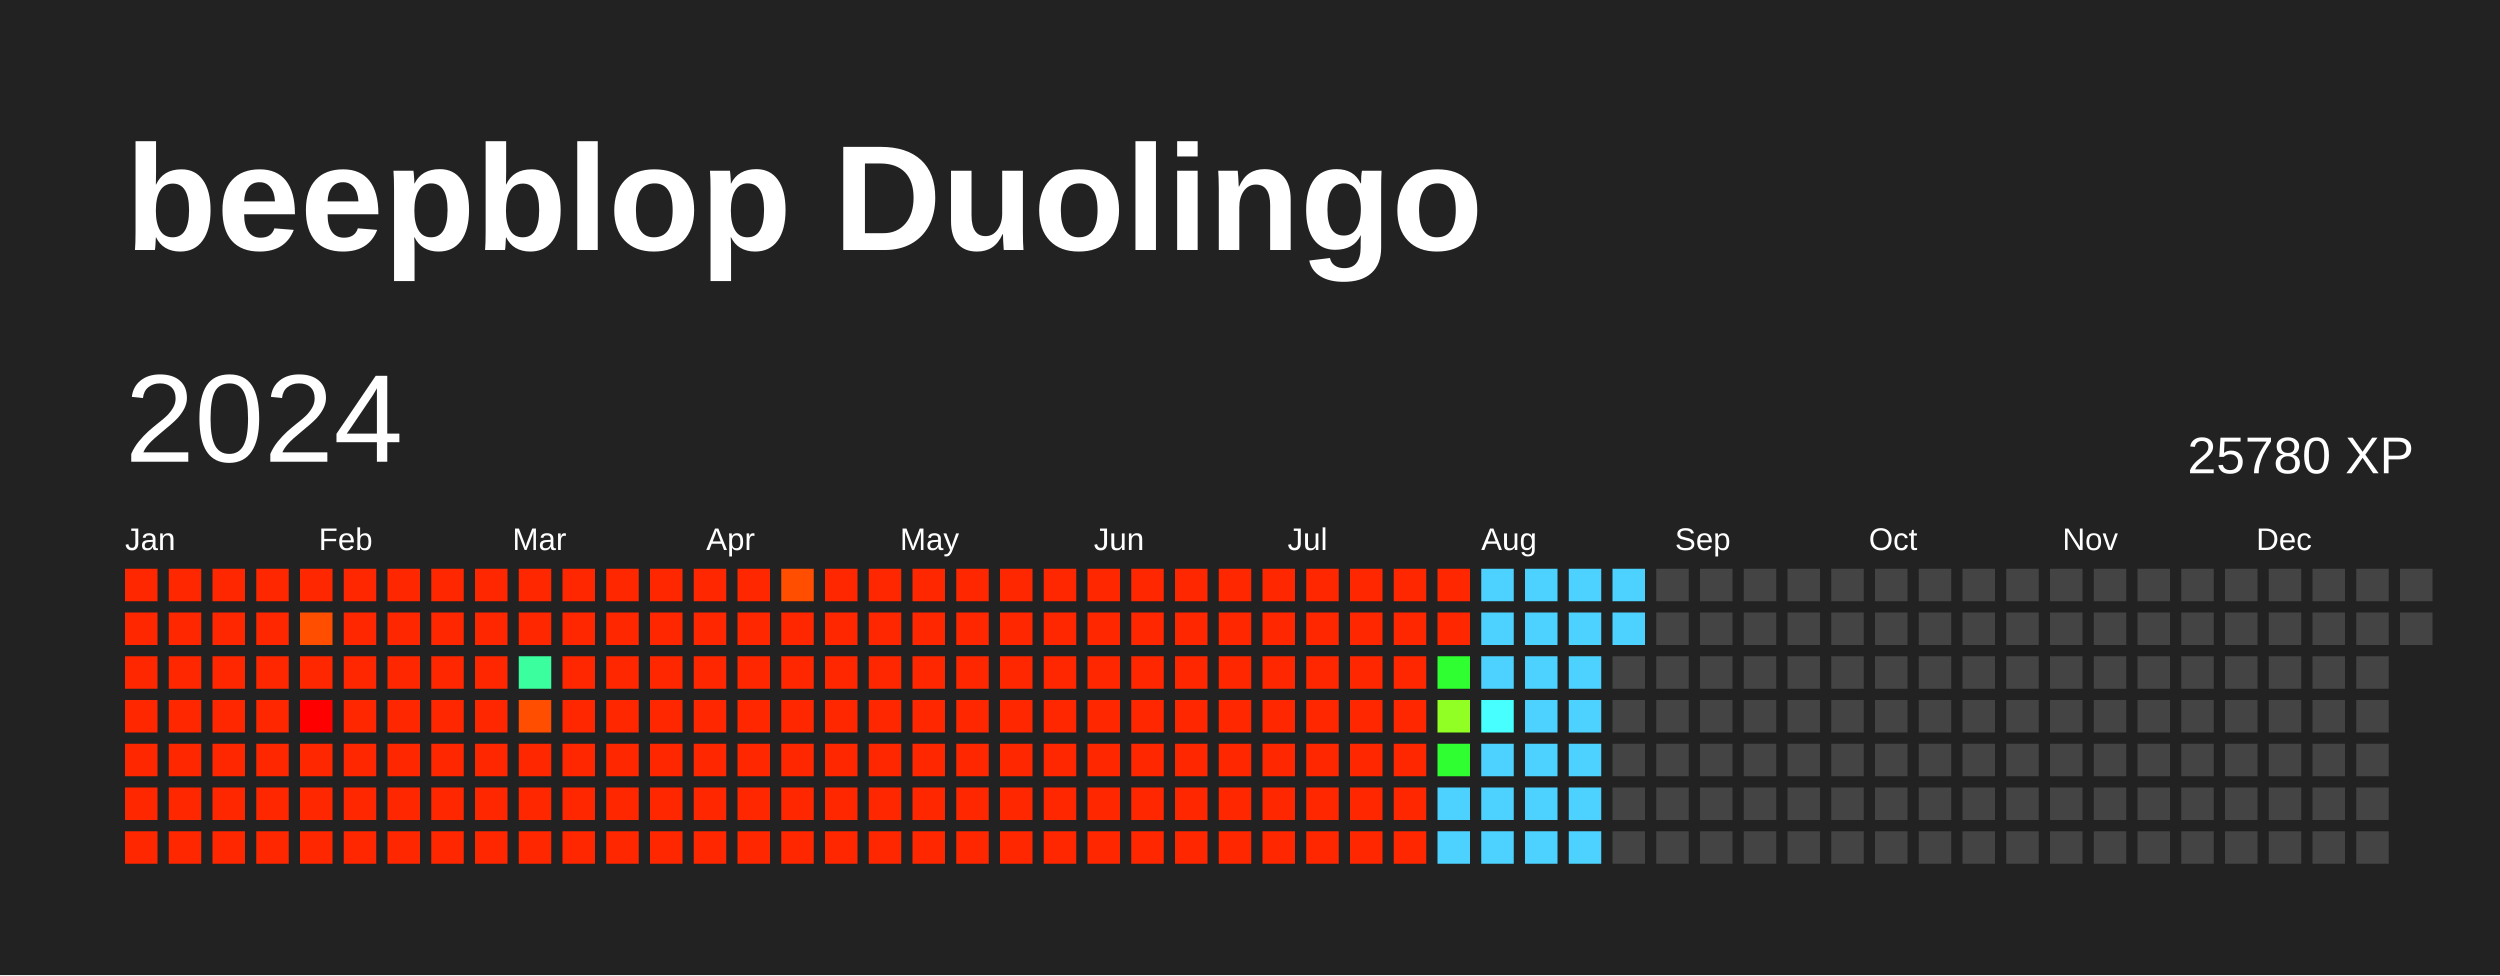
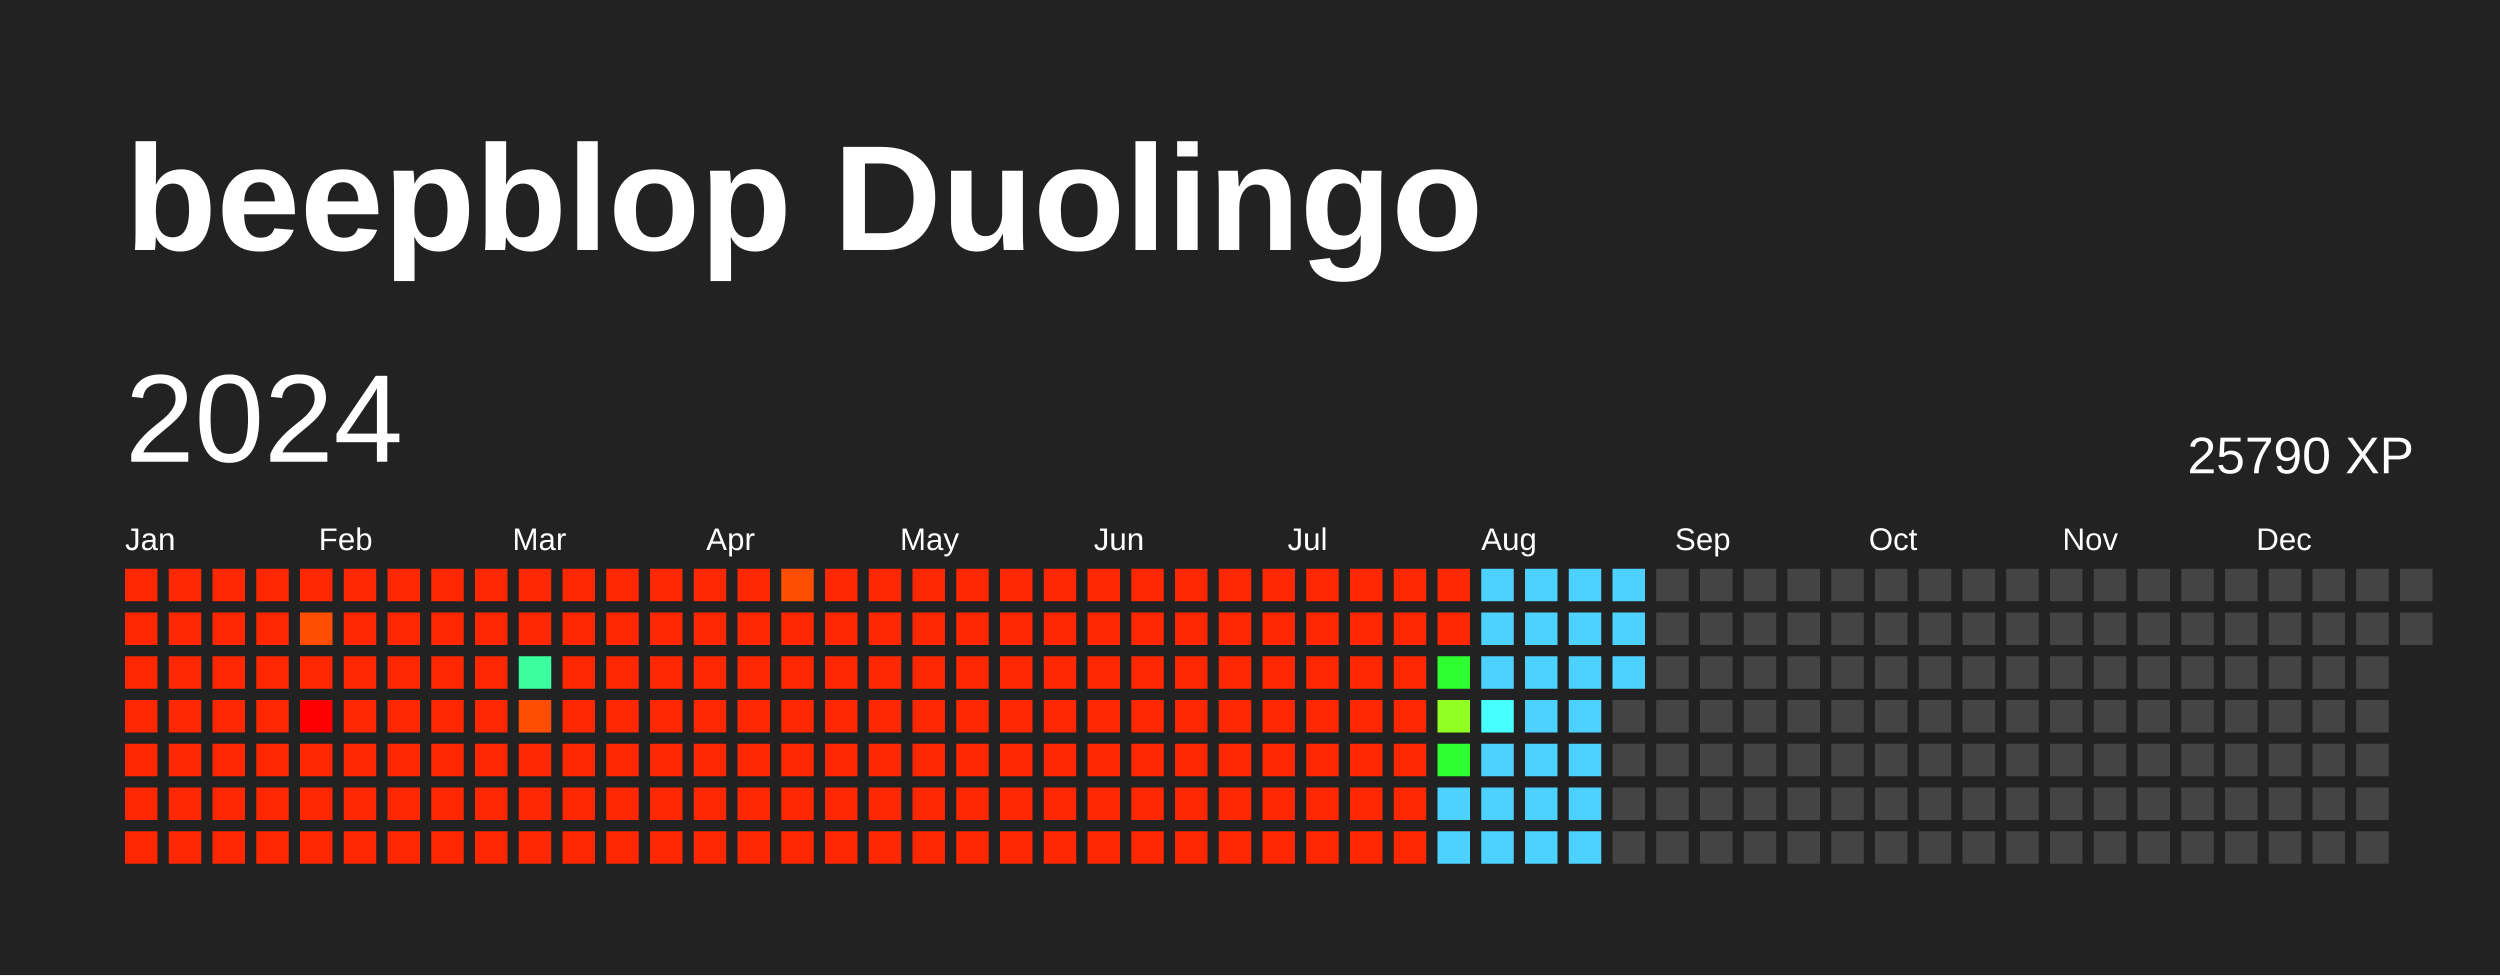
<svg xmlns="http://www.w3.org/2000/svg" baseProfile="full" height="78mm" version="1.1" viewBox="0,0,200,78" width="200mm">
  <defs />
  <rect fill="#222222" height="78" width="200" x="0" y="0" />
  <text fill="#FFFFFF" style="font-size:12px; font-family:Arial; font-weight:bold;" x="10" y="20">beepblop Duolingo</text>
  <text dominant-baseline="hanging" fill="#FFFFFF" style="font-size:10.0px; font-family:Arial;" x="10" y="30">2024</text>
-   <text dominant-baseline="hanging" fill="#FFFFFF" style="font-size:4.125px; font-family:Arial;" x="175" y="35">25780 XP</text>
+   <text dominant-baseline="hanging" fill="#FFFFFF" style="font-size:4.125px; font-family:Arial;" x="175" y="35">25790 XP</text>
  <text fill="#FFFFFF" style="font-size:2.5px; font-family:Arial" x="10.0" y="44">Jan</text>
  <text fill="#FFFFFF" style="font-size:2.5px; font-family:Arial" x="25.5" y="44">Feb</text>
  <text fill="#FFFFFF" style="font-size:2.5px; font-family:Arial" x="41.0" y="44">Mar</text>
  <text fill="#FFFFFF" style="font-size:2.5px; font-family:Arial" x="56.5" y="44">Apr</text>
  <text fill="#FFFFFF" style="font-size:2.5px; font-family:Arial" x="72.0" y="44">May</text>
  <text fill="#FFFFFF" style="font-size:2.5px; font-family:Arial" x="87.5" y="44">Jun</text>
  <text fill="#FFFFFF" style="font-size:2.5px; font-family:Arial" x="103.0" y="44">Jul</text>
  <text fill="#FFFFFF" style="font-size:2.5px; font-family:Arial" x="118.5" y="44">Aug</text>
  <text fill="#FFFFFF" style="font-size:2.5px; font-family:Arial" x="134.0" y="44">Sep</text>
  <text fill="#FFFFFF" style="font-size:2.5px; font-family:Arial" x="149.5" y="44">Oct</text>
  <text fill="#FFFFFF" style="font-size:2.5px; font-family:Arial" x="165.0" y="44">Nov</text>
  <text fill="#FFFFFF" style="font-size:2.5px; font-family:Arial" x="180.5" y="44">Dec</text>
  <rect fill="#ff2700" height="2.6" width="2.6" x="10.0" y="45.5" />
  <rect fill="#ff2700" height="2.6" width="2.6" x="10.0" y="49.0" />
  <rect fill="#ff2700" height="2.6" width="2.6" x="10.0" y="52.5" />
  <rect fill="#ff2700" height="2.6" width="2.6" x="10.0" y="56.0" />
  <rect fill="#ff2700" height="2.6" width="2.6" x="10.0" y="59.5" />
  <rect fill="#ff2700" height="2.6" width="2.6" x="10.0" y="63.0" />
  <rect fill="#ff2700" height="2.6" width="2.6" x="10.0" y="66.5" />
  <rect fill="#ff2700" height="2.6" width="2.6" x="13.5" y="45.5" />
  <rect fill="#ff2700" height="2.6" width="2.6" x="13.5" y="49.0" />
  <rect fill="#ff2700" height="2.6" width="2.6" x="13.5" y="52.5" />
  <rect fill="#ff2700" height="2.6" width="2.6" x="13.5" y="56.0" />
  <rect fill="#ff2700" height="2.6" width="2.6" x="13.5" y="59.5" />
  <rect fill="#ff2700" height="2.6" width="2.6" x="13.5" y="63.0" />
  <rect fill="#ff2700" height="2.6" width="2.6" x="13.5" y="66.5" />
  <rect fill="#ff2700" height="2.6" width="2.6" x="17.0" y="45.5" />
  <rect fill="#ff2700" height="2.6" width="2.6" x="17.0" y="49.0" />
  <rect fill="#ff2700" height="2.6" width="2.6" x="17.0" y="52.5" />
  <rect fill="#ff2700" height="2.6" width="2.6" x="17.0" y="56.0" />
  <rect fill="#ff2700" height="2.6" width="2.6" x="17.0" y="59.5" />
  <rect fill="#ff2700" height="2.6" width="2.6" x="17.0" y="63.0" />
  <rect fill="#ff2700" height="2.6" width="2.6" x="17.0" y="66.5" />
  <rect fill="#ff2700" height="2.6" width="2.6" x="20.5" y="45.5" />
  <rect fill="#ff2700" height="2.6" width="2.6" x="20.5" y="49.0" />
  <rect fill="#ff2700" height="2.6" width="2.6" x="20.5" y="52.5" />
  <rect fill="#ff2700" height="2.6" width="2.6" x="20.5" y="56.0" />
  <rect fill="#ff2700" height="2.6" width="2.6" x="20.5" y="59.5" />
  <rect fill="#ff2700" height="2.6" width="2.6" x="20.5" y="63.0" />
  <rect fill="#ff2700" height="2.6" width="2.6" x="20.5" y="66.5" />
  <rect fill="#ff2700" height="2.6" width="2.6" x="24.0" y="45.5" />
  <rect fill="#ff4e00" height="2.6" width="2.6" x="24.0" y="49.0" />
  <rect fill="#ff2700" height="2.6" width="2.6" x="24.0" y="52.5" />
  <rect fill="red" height="2.6" width="2.6" x="24.0" y="56.0" />
  <rect fill="#ff2700" height="2.6" width="2.6" x="24.0" y="59.5" />
  <rect fill="#ff2700" height="2.6" width="2.6" x="24.0" y="63.0" />
  <rect fill="#ff2700" height="2.6" width="2.6" x="24.0" y="66.5" />
  <rect fill="#ff2700" height="2.6" width="2.6" x="27.5" y="45.5" />
  <rect fill="#ff2700" height="2.6" width="2.6" x="27.5" y="49.0" />
  <rect fill="#ff2700" height="2.6" width="2.6" x="27.5" y="52.5" />
  <rect fill="#ff2700" height="2.6" width="2.6" x="27.5" y="56.0" />
  <rect fill="#ff2700" height="2.6" width="2.6" x="27.5" y="59.5" />
  <rect fill="#ff2700" height="2.6" width="2.6" x="27.5" y="63.0" />
  <rect fill="#ff2700" height="2.6" width="2.6" x="27.5" y="66.5" />
  <rect fill="#ff2700" height="2.6" width="2.6" x="31.0" y="45.5" />
  <rect fill="#ff2700" height="2.6" width="2.6" x="31.0" y="49.0" />
  <rect fill="#ff2700" height="2.6" width="2.6" x="31.0" y="52.5" />
  <rect fill="#ff2700" height="2.6" width="2.6" x="31.0" y="56.0" />
  <rect fill="#ff2700" height="2.6" width="2.6" x="31.0" y="59.5" />
  <rect fill="#ff2700" height="2.6" width="2.6" x="31.0" y="63.0" />
  <rect fill="#ff2700" height="2.6" width="2.6" x="31.0" y="66.5" />
  <rect fill="#ff2700" height="2.6" width="2.6" x="34.5" y="45.5" />
  <rect fill="#ff2700" height="2.6" width="2.6" x="34.5" y="49.0" />
  <rect fill="#ff2700" height="2.6" width="2.6" x="34.5" y="52.5" />
  <rect fill="#ff2700" height="2.6" width="2.6" x="34.5" y="56.0" />
  <rect fill="#ff2700" height="2.6" width="2.6" x="34.5" y="59.5" />
  <rect fill="#ff2700" height="2.6" width="2.6" x="34.5" y="63.0" />
  <rect fill="#ff2700" height="2.6" width="2.6" x="34.5" y="66.5" />
  <rect fill="#ff2700" height="2.6" width="2.6" x="38.0" y="45.5" />
  <rect fill="#ff2700" height="2.6" width="2.6" x="38.0" y="49.0" />
  <rect fill="#ff2700" height="2.6" width="2.6" x="38.0" y="52.5" />
  <rect fill="#ff2700" height="2.6" width="2.6" x="38.0" y="56.0" />
  <rect fill="#ff2700" height="2.6" width="2.6" x="38.0" y="59.5" />
  <rect fill="#ff2700" height="2.6" width="2.6" x="38.0" y="63.0" />
  <rect fill="#ff2700" height="2.6" width="2.6" x="38.0" y="66.5" />
  <rect fill="#ff2700" height="2.6" width="2.6" x="41.5" y="45.5" />
  <rect fill="#ff2700" height="2.6" width="2.6" x="41.5" y="49.0" />
  <rect fill="#3bff9e" height="2.6" width="2.6" x="41.5" y="52.5" />
  <rect fill="#ff4e00" height="2.6" width="2.6" x="41.5" y="56.0" />
  <rect fill="#ff2700" height="2.6" width="2.6" x="41.5" y="59.5" />
  <rect fill="#ff2700" height="2.6" width="2.6" x="41.5" y="63.0" />
  <rect fill="#ff2700" height="2.6" width="2.6" x="41.5" y="66.5" />
  <rect fill="#ff2700" height="2.6" width="2.6" x="45.0" y="45.5" />
  <rect fill="#ff2700" height="2.6" width="2.6" x="45.0" y="49.0" />
  <rect fill="#ff2700" height="2.6" width="2.6" x="45.0" y="52.5" />
  <rect fill="#ff2700" height="2.6" width="2.6" x="45.0" y="56.0" />
  <rect fill="#ff2700" height="2.6" width="2.6" x="45.0" y="59.5" />
  <rect fill="#ff2700" height="2.6" width="2.6" x="45.0" y="63.0" />
  <rect fill="#ff2700" height="2.6" width="2.6" x="45.0" y="66.5" />
  <rect fill="#ff2700" height="2.6" width="2.6" x="48.5" y="45.5" />
  <rect fill="#ff2700" height="2.6" width="2.6" x="48.5" y="49.0" />
  <rect fill="#ff2700" height="2.6" width="2.6" x="48.5" y="52.5" />
  <rect fill="#ff2700" height="2.6" width="2.6" x="48.5" y="56.0" />
  <rect fill="#ff2700" height="2.6" width="2.6" x="48.5" y="59.5" />
  <rect fill="#ff2700" height="2.6" width="2.6" x="48.5" y="63.0" />
  <rect fill="#ff2700" height="2.6" width="2.6" x="48.5" y="66.5" />
  <rect fill="#ff2700" height="2.6" width="2.6" x="52.0" y="45.5" />
  <rect fill="#ff2700" height="2.6" width="2.6" x="52.0" y="49.0" />
  <rect fill="#ff2700" height="2.6" width="2.6" x="52.0" y="52.5" />
  <rect fill="#ff2700" height="2.6" width="2.6" x="52.0" y="56.0" />
  <rect fill="#ff2700" height="2.6" width="2.6" x="52.0" y="59.5" />
  <rect fill="#ff2700" height="2.6" width="2.6" x="52.0" y="63.0" />
  <rect fill="#ff2700" height="2.6" width="2.6" x="52.0" y="66.5" />
  <rect fill="#ff2700" height="2.6" width="2.6" x="55.5" y="45.5" />
  <rect fill="#ff2700" height="2.6" width="2.6" x="55.5" y="49.0" />
  <rect fill="#ff2700" height="2.6" width="2.6" x="55.5" y="52.5" />
  <rect fill="#ff2700" height="2.6" width="2.6" x="55.5" y="56.0" />
  <rect fill="#ff2700" height="2.6" width="2.6" x="55.5" y="59.5" />
  <rect fill="#ff2700" height="2.6" width="2.6" x="55.5" y="63.0" />
  <rect fill="#ff2700" height="2.6" width="2.6" x="55.5" y="66.5" />
  <rect fill="#ff2700" height="2.6" width="2.6" x="59.0" y="45.5" />
  <rect fill="#ff2700" height="2.6" width="2.6" x="59.0" y="49.0" />
  <rect fill="#ff2700" height="2.6" width="2.6" x="59.0" y="52.5" />
  <rect fill="#ff2700" height="2.6" width="2.6" x="59.0" y="56.0" />
  <rect fill="#ff2700" height="2.6" width="2.6" x="59.0" y="59.5" />
  <rect fill="#ff2700" height="2.6" width="2.6" x="59.0" y="63.0" />
  <rect fill="#ff2700" height="2.6" width="2.6" x="59.0" y="66.5" />
  <rect fill="#ff4e00" height="2.6" width="2.6" x="62.5" y="45.5" />
  <rect fill="#ff2700" height="2.6" width="2.6" x="62.5" y="49.0" />
  <rect fill="#ff2700" height="2.6" width="2.6" x="62.5" y="52.5" />
  <rect fill="#ff2700" height="2.6" width="2.6" x="62.5" y="56.0" />
  <rect fill="#ff2700" height="2.6" width="2.6" x="62.5" y="59.5" />
  <rect fill="#ff2700" height="2.6" width="2.6" x="62.5" y="63.0" />
  <rect fill="#ff2700" height="2.6" width="2.6" x="62.5" y="66.5" />
  <rect fill="#ff2700" height="2.6" width="2.6" x="66.0" y="45.5" />
  <rect fill="#ff2700" height="2.6" width="2.6" x="66.0" y="49.0" />
  <rect fill="#ff2700" height="2.6" width="2.6" x="66.0" y="52.5" />
  <rect fill="#ff2700" height="2.6" width="2.6" x="66.0" y="56.0" />
  <rect fill="#ff2700" height="2.6" width="2.6" x="66.0" y="59.5" />
  <rect fill="#ff2700" height="2.6" width="2.6" x="66.0" y="63.0" />
  <rect fill="#ff2700" height="2.6" width="2.6" x="66.0" y="66.5" />
  <rect fill="#ff2700" height="2.6" width="2.6" x="69.5" y="45.5" />
  <rect fill="#ff2700" height="2.6" width="2.6" x="69.5" y="49.0" />
  <rect fill="#ff2700" height="2.6" width="2.6" x="69.5" y="52.5" />
  <rect fill="#ff2700" height="2.6" width="2.6" x="69.5" y="56.0" />
  <rect fill="#ff2700" height="2.6" width="2.6" x="69.5" y="59.5" />
  <rect fill="#ff2700" height="2.6" width="2.6" x="69.5" y="63.0" />
  <rect fill="#ff2700" height="2.6" width="2.6" x="69.5" y="66.5" />
  <rect fill="#ff2700" height="2.6" width="2.6" x="73.0" y="45.5" />
  <rect fill="#ff2700" height="2.6" width="2.6" x="73.0" y="49.0" />
  <rect fill="#ff2700" height="2.6" width="2.6" x="73.0" y="52.5" />
  <rect fill="#ff2700" height="2.6" width="2.6" x="73.0" y="56.0" />
  <rect fill="#ff2700" height="2.6" width="2.6" x="73.0" y="59.5" />
  <rect fill="#ff2700" height="2.6" width="2.6" x="73.0" y="63.0" />
  <rect fill="#ff2700" height="2.6" width="2.6" x="73.0" y="66.5" />
  <rect fill="#ff2700" height="2.6" width="2.6" x="76.5" y="45.5" />
  <rect fill="#ff2700" height="2.6" width="2.6" x="76.5" y="49.0" />
  <rect fill="#ff2700" height="2.6" width="2.6" x="76.5" y="52.5" />
  <rect fill="#ff2700" height="2.6" width="2.6" x="76.5" y="56.0" />
  <rect fill="#ff2700" height="2.6" width="2.6" x="76.5" y="59.5" />
  <rect fill="#ff2700" height="2.6" width="2.6" x="76.5" y="63.0" />
  <rect fill="#ff2700" height="2.6" width="2.6" x="76.5" y="66.5" />
  <rect fill="#ff2700" height="2.6" width="2.6" x="80.0" y="45.5" />
  <rect fill="#ff2700" height="2.6" width="2.6" x="80.0" y="49.0" />
  <rect fill="#ff2700" height="2.6" width="2.6" x="80.0" y="52.5" />
  <rect fill="#ff2700" height="2.6" width="2.6" x="80.0" y="56.0" />
  <rect fill="#ff2700" height="2.6" width="2.6" x="80.0" y="59.5" />
  <rect fill="#ff2700" height="2.6" width="2.6" x="80.0" y="63.0" />
  <rect fill="#ff2700" height="2.6" width="2.6" x="80.0" y="66.5" />
  <rect fill="#ff2700" height="2.6" width="2.6" x="83.5" y="45.5" />
  <rect fill="#ff2700" height="2.6" width="2.6" x="83.5" y="49.0" />
  <rect fill="#ff2700" height="2.6" width="2.6" x="83.5" y="52.5" />
  <rect fill="#ff2700" height="2.6" width="2.6" x="83.5" y="56.0" />
  <rect fill="#ff2700" height="2.6" width="2.6" x="83.5" y="59.5" />
  <rect fill="#ff2700" height="2.6" width="2.6" x="83.5" y="63.0" />
  <rect fill="#ff2700" height="2.6" width="2.6" x="83.5" y="66.5" />
  <rect fill="#ff2700" height="2.6" width="2.6" x="87.0" y="45.5" />
  <rect fill="#ff2700" height="2.6" width="2.6" x="87.0" y="49.0" />
  <rect fill="#ff2700" height="2.6" width="2.6" x="87.0" y="52.5" />
  <rect fill="#ff2700" height="2.6" width="2.6" x="87.0" y="56.0" />
  <rect fill="#ff2700" height="2.6" width="2.6" x="87.0" y="59.5" />
  <rect fill="#ff2700" height="2.6" width="2.6" x="87.0" y="63.0" />
  <rect fill="#ff2700" height="2.6" width="2.6" x="87.0" y="66.5" />
  <rect fill="#ff2700" height="2.6" width="2.6" x="90.5" y="45.5" />
  <rect fill="#ff2700" height="2.6" width="2.6" x="90.5" y="49.0" />
  <rect fill="#ff2700" height="2.6" width="2.6" x="90.5" y="52.5" />
  <rect fill="#ff2700" height="2.6" width="2.6" x="90.5" y="56.0" />
  <rect fill="#ff2700" height="2.6" width="2.6" x="90.5" y="59.5" />
  <rect fill="#ff2700" height="2.6" width="2.6" x="90.5" y="63.0" />
  <rect fill="#ff2700" height="2.6" width="2.6" x="90.5" y="66.5" />
  <rect fill="#ff2700" height="2.6" width="2.6" x="94.0" y="45.5" />
  <rect fill="#ff2700" height="2.6" width="2.6" x="94.0" y="49.0" />
  <rect fill="#ff2700" height="2.6" width="2.6" x="94.0" y="52.5" />
  <rect fill="#ff2700" height="2.6" width="2.6" x="94.0" y="56.0" />
  <rect fill="#ff2700" height="2.6" width="2.6" x="94.0" y="59.5" />
  <rect fill="#ff2700" height="2.6" width="2.6" x="94.0" y="63.0" />
  <rect fill="#ff2700" height="2.6" width="2.6" x="94.0" y="66.5" />
  <rect fill="#ff2700" height="2.6" width="2.6" x="97.5" y="45.5" />
  <rect fill="#ff2700" height="2.6" width="2.6" x="97.5" y="49.0" />
  <rect fill="#ff2700" height="2.6" width="2.6" x="97.5" y="52.5" />
  <rect fill="#ff2700" height="2.6" width="2.6" x="97.5" y="56.0" />
  <rect fill="#ff2700" height="2.6" width="2.6" x="97.5" y="59.5" />
  <rect fill="#ff2700" height="2.6" width="2.6" x="97.5" y="63.0" />
  <rect fill="#ff2700" height="2.6" width="2.6" x="97.5" y="66.5" />
  <rect fill="#ff2700" height="2.6" width="2.6" x="101.0" y="45.5" />
  <rect fill="#ff2700" height="2.6" width="2.6" x="101.0" y="49.0" />
  <rect fill="#ff2700" height="2.6" width="2.6" x="101.0" y="52.5" />
  <rect fill="#ff2700" height="2.6" width="2.6" x="101.0" y="56.0" />
  <rect fill="#ff2700" height="2.6" width="2.6" x="101.0" y="59.5" />
  <rect fill="#ff2700" height="2.6" width="2.6" x="101.0" y="63.0" />
  <rect fill="#ff2700" height="2.6" width="2.6" x="101.0" y="66.5" />
  <rect fill="#ff2700" height="2.6" width="2.6" x="104.5" y="45.5" />
  <rect fill="#ff2700" height="2.6" width="2.6" x="104.5" y="49.0" />
  <rect fill="#ff2700" height="2.6" width="2.6" x="104.5" y="52.5" />
  <rect fill="#ff2700" height="2.6" width="2.6" x="104.5" y="56.0" />
  <rect fill="#ff2700" height="2.6" width="2.6" x="104.5" y="59.5" />
  <rect fill="#ff2700" height="2.6" width="2.6" x="104.5" y="63.0" />
  <rect fill="#ff2700" height="2.6" width="2.6" x="104.5" y="66.5" />
  <rect fill="#ff2700" height="2.6" width="2.6" x="108.0" y="45.5" />
  <rect fill="#ff2700" height="2.6" width="2.6" x="108.0" y="49.0" />
  <rect fill="#ff2700" height="2.6" width="2.6" x="108.0" y="52.5" />
  <rect fill="#ff2700" height="2.6" width="2.6" x="108.0" y="56.0" />
  <rect fill="#ff2700" height="2.6" width="2.6" x="108.0" y="59.5" />
  <rect fill="#ff2700" height="2.6" width="2.6" x="108.0" y="63.0" />
  <rect fill="#ff2700" height="2.6" width="2.6" x="108.0" y="66.5" />
  <rect fill="#ff2700" height="2.6" width="2.6" x="111.5" y="45.5" />
  <rect fill="#ff2700" height="2.6" width="2.6" x="111.5" y="49.0" />
  <rect fill="#ff2700" height="2.6" width="2.6" x="111.5" y="52.5" />
  <rect fill="#ff2700" height="2.6" width="2.6" x="111.5" y="56.0" />
  <rect fill="#ff2700" height="2.6" width="2.6" x="111.5" y="59.5" />
  <rect fill="#ff2700" height="2.6" width="2.6" x="111.5" y="63.0" />
  <rect fill="#ff2700" height="2.6" width="2.6" x="111.5" y="66.5" />
  <rect fill="#ff2700" height="2.6" width="2.6" x="115.0" y="45.5" />
  <rect fill="#ff2700" height="2.6" width="2.6" x="115.0" y="49.0" />
  <rect fill="#2fff30" height="2.6" width="2.6" x="115.0" y="52.5" />
  <rect fill="#91ff24" height="2.6" width="2.6" x="115.0" y="56.0" />
  <rect fill="#2fff30" height="2.6" width="2.6" x="115.0" y="59.5" />
  <rect fill="#4dd2ff" height="2.6" width="2.6" x="115.0" y="63.0" />
  <rect fill="#4dd2ff" height="2.6" width="2.6" x="115.0" y="66.5" />
  <rect fill="#4dd2ff" height="2.6" width="2.6" x="118.5" y="45.5" />
  <rect fill="#4dd2ff" height="2.6" width="2.6" x="118.5" y="49.0" />
  <rect fill="#4dd2ff" height="2.6" width="2.6" x="118.5" y="52.5" />
  <rect fill="#47ffff" height="2.6" width="2.6" x="118.5" y="56.0" />
  <rect fill="#4dd2ff" height="2.6" width="2.6" x="118.5" y="59.5" />
  <rect fill="#4dd2ff" height="2.6" width="2.6" x="118.5" y="63.0" />
  <rect fill="#4dd2ff" height="2.6" width="2.6" x="118.5" y="66.5" />
  <rect fill="#4dd2ff" height="2.6" width="2.6" x="122.0" y="45.5" />
  <rect fill="#4dd2ff" height="2.6" width="2.6" x="122.0" y="49.0" />
  <rect fill="#4dd2ff" height="2.6" width="2.6" x="122.0" y="52.5" />
  <rect fill="#4dd2ff" height="2.6" width="2.6" x="122.0" y="56.0" />
  <rect fill="#4dd2ff" height="2.6" width="2.6" x="122.0" y="59.5" />
  <rect fill="#4dd2ff" height="2.6" width="2.6" x="122.0" y="63.0" />
  <rect fill="#4dd2ff" height="2.6" width="2.6" x="122.0" y="66.5" />
  <rect fill="#4dd2ff" height="2.6" width="2.6" x="125.5" y="45.5" />
  <rect fill="#4dd2ff" height="2.6" width="2.6" x="125.5" y="49.0" />
  <rect fill="#4dd2ff" height="2.6" width="2.6" x="125.5" y="52.5" />
  <rect fill="#4dd2ff" height="2.6" width="2.6" x="125.5" y="56.0" />
  <rect fill="#4dd2ff" height="2.6" width="2.6" x="125.5" y="59.5" />
  <rect fill="#4dd2ff" height="2.6" width="2.6" x="125.5" y="63.0" />
  <rect fill="#4dd2ff" height="2.6" width="2.6" x="125.5" y="66.5" />
  <rect fill="#4dd2ff" height="2.6" width="2.6" x="129.0" y="45.5" />
  <rect fill="#4dd2ff" height="2.6" width="2.6" x="129.0" y="49.0" />
-   <rect fill="#444444" height="2.6" width="2.6" x="129.0" y="52.5" />
+   <rect fill="#4dd2ff" height="2.6" width="2.6" x="129.0" y="52.5" />
  <rect fill="#444444" height="2.6" width="2.6" x="129.0" y="56.0" />
  <rect fill="#444444" height="2.6" width="2.6" x="129.0" y="59.5" />
  <rect fill="#444444" height="2.6" width="2.6" x="129.0" y="63.0" />
  <rect fill="#444444" height="2.6" width="2.6" x="129.0" y="66.5" />
  <rect fill="#444444" height="2.6" width="2.6" x="132.5" y="45.5" />
  <rect fill="#444444" height="2.6" width="2.6" x="132.5" y="49.0" />
  <rect fill="#444444" height="2.6" width="2.6" x="132.5" y="52.5" />
  <rect fill="#444444" height="2.6" width="2.6" x="132.5" y="56.0" />
  <rect fill="#444444" height="2.6" width="2.6" x="132.5" y="59.5" />
  <rect fill="#444444" height="2.6" width="2.6" x="132.5" y="63.0" />
  <rect fill="#444444" height="2.6" width="2.6" x="132.5" y="66.5" />
  <rect fill="#444444" height="2.6" width="2.6" x="136.0" y="45.5" />
  <rect fill="#444444" height="2.6" width="2.6" x="136.0" y="49.0" />
  <rect fill="#444444" height="2.6" width="2.6" x="136.0" y="52.5" />
  <rect fill="#444444" height="2.6" width="2.6" x="136.0" y="56.0" />
  <rect fill="#444444" height="2.6" width="2.6" x="136.0" y="59.5" />
  <rect fill="#444444" height="2.6" width="2.6" x="136.0" y="63.0" />
  <rect fill="#444444" height="2.6" width="2.6" x="136.0" y="66.5" />
  <rect fill="#444444" height="2.6" width="2.6" x="139.5" y="45.5" />
  <rect fill="#444444" height="2.6" width="2.6" x="139.5" y="49.0" />
  <rect fill="#444444" height="2.6" width="2.6" x="139.5" y="52.5" />
  <rect fill="#444444" height="2.6" width="2.6" x="139.5" y="56.0" />
  <rect fill="#444444" height="2.6" width="2.6" x="139.5" y="59.5" />
  <rect fill="#444444" height="2.6" width="2.6" x="139.5" y="63.0" />
  <rect fill="#444444" height="2.6" width="2.6" x="139.5" y="66.5" />
  <rect fill="#444444" height="2.6" width="2.6" x="143.0" y="45.5" />
  <rect fill="#444444" height="2.6" width="2.6" x="143.0" y="49.0" />
  <rect fill="#444444" height="2.6" width="2.6" x="143.0" y="52.5" />
  <rect fill="#444444" height="2.6" width="2.6" x="143.0" y="56.0" />
  <rect fill="#444444" height="2.6" width="2.6" x="143.0" y="59.5" />
  <rect fill="#444444" height="2.6" width="2.6" x="143.0" y="63.0" />
  <rect fill="#444444" height="2.6" width="2.6" x="143.0" y="66.5" />
  <rect fill="#444444" height="2.6" width="2.6" x="146.5" y="45.5" />
  <rect fill="#444444" height="2.6" width="2.6" x="146.5" y="49.0" />
  <rect fill="#444444" height="2.6" width="2.6" x="146.5" y="52.5" />
  <rect fill="#444444" height="2.6" width="2.6" x="146.5" y="56.0" />
  <rect fill="#444444" height="2.6" width="2.6" x="146.5" y="59.5" />
  <rect fill="#444444" height="2.6" width="2.6" x="146.5" y="63.0" />
  <rect fill="#444444" height="2.6" width="2.6" x="146.5" y="66.5" />
  <rect fill="#444444" height="2.6" width="2.6" x="150.0" y="45.5" />
  <rect fill="#444444" height="2.6" width="2.6" x="150.0" y="49.0" />
  <rect fill="#444444" height="2.6" width="2.6" x="150.0" y="52.5" />
  <rect fill="#444444" height="2.6" width="2.6" x="150.0" y="56.0" />
  <rect fill="#444444" height="2.6" width="2.6" x="150.0" y="59.5" />
  <rect fill="#444444" height="2.6" width="2.6" x="150.0" y="63.0" />
  <rect fill="#444444" height="2.6" width="2.6" x="150.0" y="66.5" />
  <rect fill="#444444" height="2.6" width="2.6" x="153.5" y="45.5" />
  <rect fill="#444444" height="2.6" width="2.6" x="153.5" y="49.0" />
  <rect fill="#444444" height="2.6" width="2.6" x="153.5" y="52.5" />
  <rect fill="#444444" height="2.6" width="2.6" x="153.5" y="56.0" />
  <rect fill="#444444" height="2.6" width="2.6" x="153.5" y="59.5" />
  <rect fill="#444444" height="2.6" width="2.6" x="153.5" y="63.0" />
  <rect fill="#444444" height="2.6" width="2.6" x="153.5" y="66.5" />
  <rect fill="#444444" height="2.6" width="2.6" x="157.0" y="45.5" />
  <rect fill="#444444" height="2.6" width="2.6" x="157.0" y="49.0" />
  <rect fill="#444444" height="2.6" width="2.6" x="157.0" y="52.5" />
  <rect fill="#444444" height="2.6" width="2.6" x="157.0" y="56.0" />
  <rect fill="#444444" height="2.6" width="2.6" x="157.0" y="59.5" />
  <rect fill="#444444" height="2.6" width="2.6" x="157.0" y="63.0" />
  <rect fill="#444444" height="2.6" width="2.6" x="157.0" y="66.5" />
  <rect fill="#444444" height="2.6" width="2.6" x="160.5" y="45.5" />
  <rect fill="#444444" height="2.6" width="2.6" x="160.5" y="49.0" />
  <rect fill="#444444" height="2.6" width="2.6" x="160.5" y="52.5" />
  <rect fill="#444444" height="2.6" width="2.6" x="160.5" y="56.0" />
  <rect fill="#444444" height="2.6" width="2.6" x="160.5" y="59.5" />
  <rect fill="#444444" height="2.6" width="2.6" x="160.5" y="63.0" />
  <rect fill="#444444" height="2.6" width="2.6" x="160.5" y="66.5" />
  <rect fill="#444444" height="2.6" width="2.6" x="164.0" y="45.5" />
  <rect fill="#444444" height="2.6" width="2.6" x="164.0" y="49.0" />
  <rect fill="#444444" height="2.6" width="2.6" x="164.0" y="52.5" />
  <rect fill="#444444" height="2.6" width="2.6" x="164.0" y="56.0" />
  <rect fill="#444444" height="2.6" width="2.6" x="164.0" y="59.5" />
  <rect fill="#444444" height="2.6" width="2.6" x="164.0" y="63.0" />
  <rect fill="#444444" height="2.6" width="2.6" x="164.0" y="66.5" />
  <rect fill="#444444" height="2.6" width="2.6" x="167.5" y="45.5" />
  <rect fill="#444444" height="2.6" width="2.6" x="167.5" y="49.0" />
  <rect fill="#444444" height="2.6" width="2.6" x="167.5" y="52.5" />
  <rect fill="#444444" height="2.6" width="2.6" x="167.5" y="56.0" />
  <rect fill="#444444" height="2.6" width="2.6" x="167.5" y="59.5" />
  <rect fill="#444444" height="2.6" width="2.6" x="167.5" y="63.0" />
  <rect fill="#444444" height="2.6" width="2.6" x="167.5" y="66.5" />
  <rect fill="#444444" height="2.6" width="2.6" x="171.0" y="45.5" />
  <rect fill="#444444" height="2.6" width="2.6" x="171.0" y="49.0" />
  <rect fill="#444444" height="2.6" width="2.6" x="171.0" y="52.5" />
  <rect fill="#444444" height="2.6" width="2.6" x="171.0" y="56.0" />
  <rect fill="#444444" height="2.6" width="2.6" x="171.0" y="59.5" />
  <rect fill="#444444" height="2.6" width="2.6" x="171.0" y="63.0" />
  <rect fill="#444444" height="2.6" width="2.6" x="171.0" y="66.5" />
  <rect fill="#444444" height="2.6" width="2.6" x="174.5" y="45.5" />
  <rect fill="#444444" height="2.6" width="2.6" x="174.5" y="49.0" />
  <rect fill="#444444" height="2.6" width="2.6" x="174.5" y="52.5" />
  <rect fill="#444444" height="2.6" width="2.6" x="174.5" y="56.0" />
  <rect fill="#444444" height="2.6" width="2.6" x="174.5" y="59.5" />
  <rect fill="#444444" height="2.6" width="2.6" x="174.5" y="63.0" />
  <rect fill="#444444" height="2.6" width="2.6" x="174.5" y="66.5" />
  <rect fill="#444444" height="2.6" width="2.6" x="178.0" y="45.5" />
  <rect fill="#444444" height="2.6" width="2.6" x="178.0" y="49.0" />
  <rect fill="#444444" height="2.6" width="2.6" x="178.0" y="52.5" />
  <rect fill="#444444" height="2.6" width="2.6" x="178.0" y="56.0" />
  <rect fill="#444444" height="2.6" width="2.6" x="178.0" y="59.5" />
  <rect fill="#444444" height="2.6" width="2.6" x="178.0" y="63.0" />
  <rect fill="#444444" height="2.6" width="2.6" x="178.0" y="66.5" />
  <rect fill="#444444" height="2.6" width="2.6" x="181.5" y="45.5" />
  <rect fill="#444444" height="2.6" width="2.6" x="181.5" y="49.0" />
  <rect fill="#444444" height="2.6" width="2.6" x="181.5" y="52.5" />
  <rect fill="#444444" height="2.6" width="2.6" x="181.5" y="56.0" />
  <rect fill="#444444" height="2.6" width="2.6" x="181.5" y="59.5" />
  <rect fill="#444444" height="2.6" width="2.6" x="181.5" y="63.0" />
  <rect fill="#444444" height="2.6" width="2.6" x="181.5" y="66.5" />
  <rect fill="#444444" height="2.6" width="2.6" x="185.0" y="45.5" />
  <rect fill="#444444" height="2.6" width="2.6" x="185.0" y="49.0" />
  <rect fill="#444444" height="2.6" width="2.6" x="185.0" y="52.5" />
  <rect fill="#444444" height="2.6" width="2.6" x="185.0" y="56.0" />
  <rect fill="#444444" height="2.6" width="2.6" x="185.0" y="59.5" />
  <rect fill="#444444" height="2.6" width="2.6" x="185.0" y="63.0" />
  <rect fill="#444444" height="2.6" width="2.6" x="185.0" y="66.5" />
  <rect fill="#444444" height="2.6" width="2.6" x="188.5" y="45.5" />
  <rect fill="#444444" height="2.6" width="2.6" x="188.5" y="49.0" />
  <rect fill="#444444" height="2.6" width="2.6" x="188.5" y="52.5" />
  <rect fill="#444444" height="2.6" width="2.6" x="188.5" y="56.0" />
  <rect fill="#444444" height="2.6" width="2.6" x="188.5" y="59.5" />
  <rect fill="#444444" height="2.6" width="2.6" x="188.5" y="63.0" />
  <rect fill="#444444" height="2.6" width="2.6" x="188.5" y="66.5" />
  <rect fill="#444444" height="2.6" width="2.6" x="192.0" y="45.5" />
  <rect fill="#444444" height="2.6" width="2.6" x="192.0" y="49.0" />
</svg>
